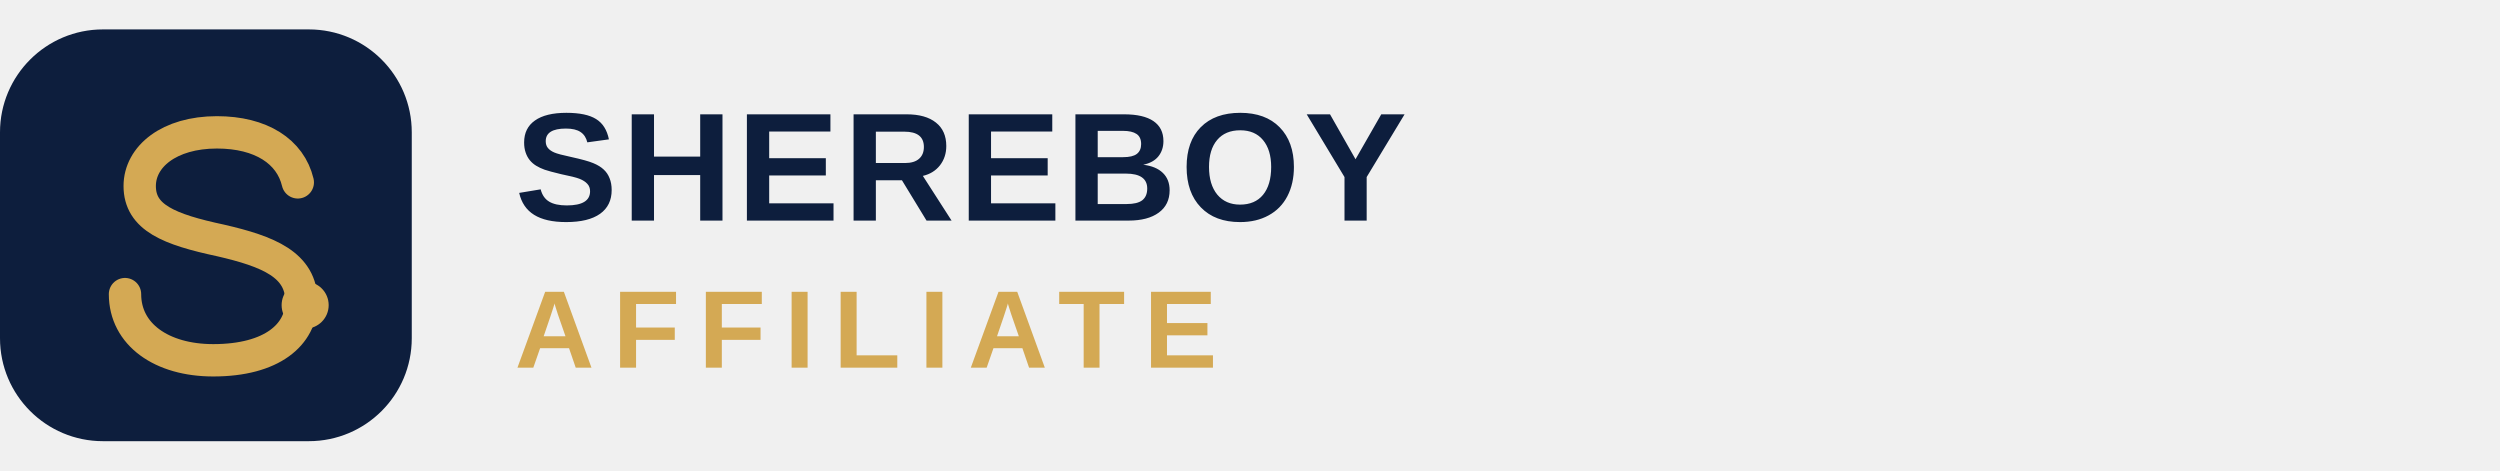
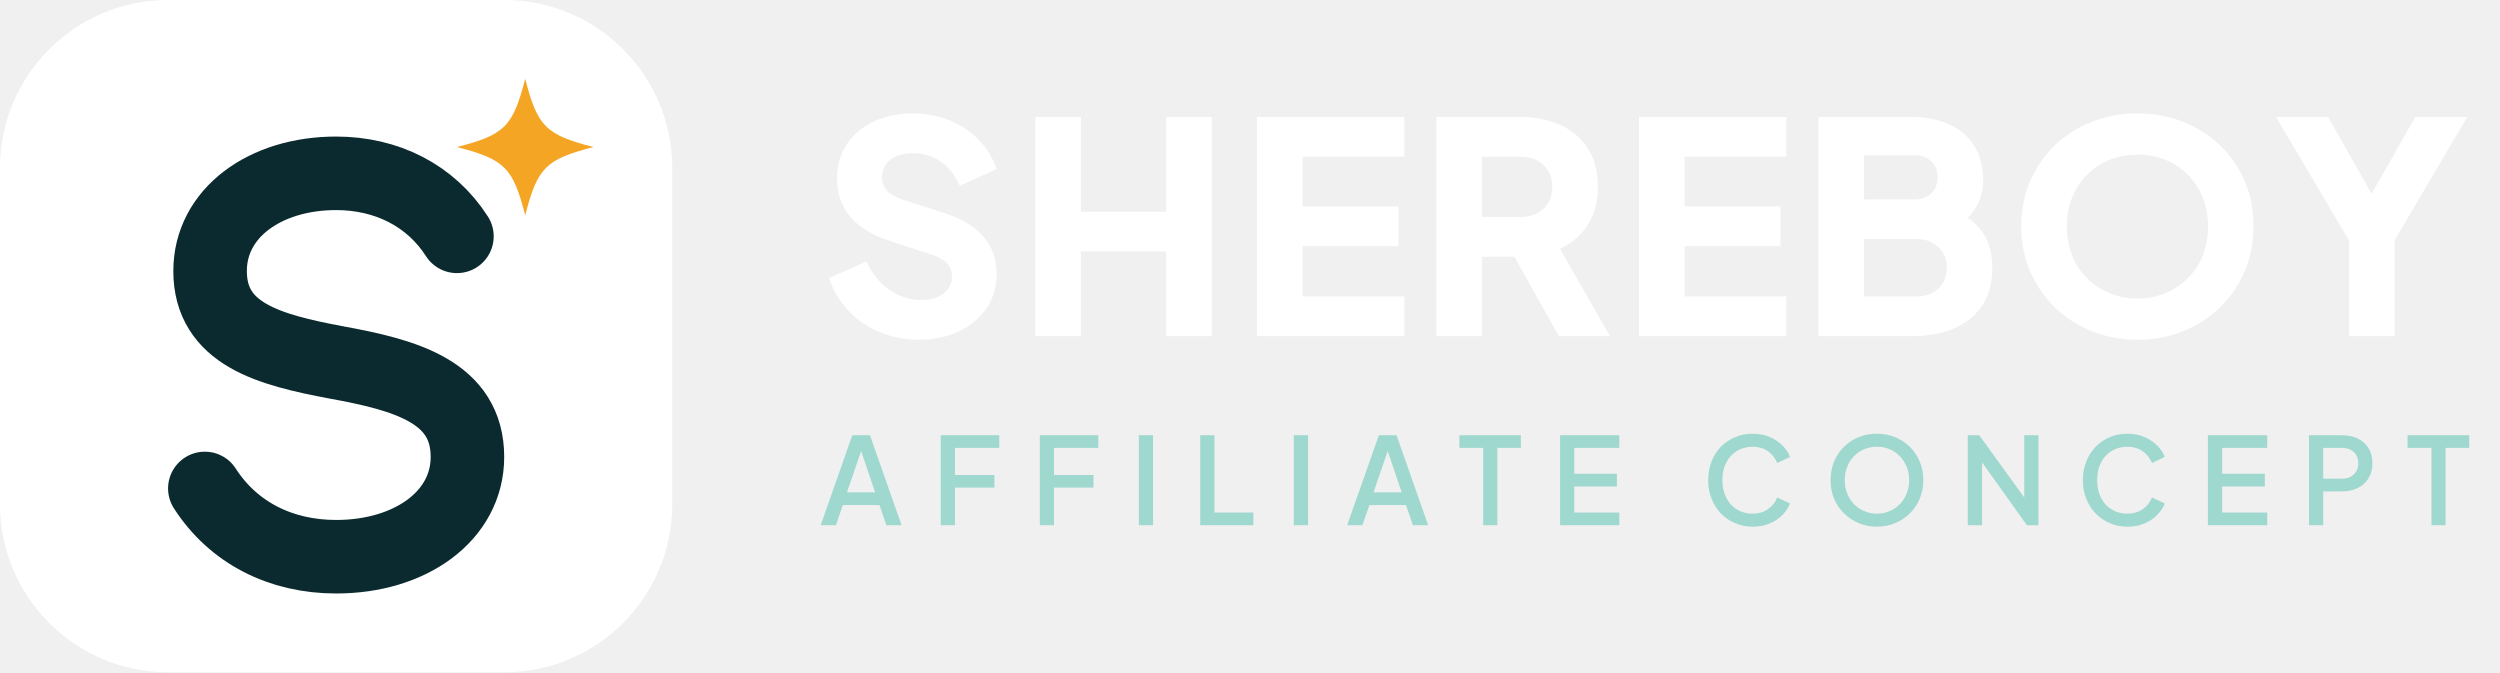
- <svg xmlns="http://www.w3.org/2000/svg" viewBox="0 0 340 64" fill="none">
-   <rect x="0" y="4" width="56" height="56" rx="14" fill="#0D1E3D" />
-   <path d="M17 40c0 5.5 5 9 12 9 8 0 12-3.5 12-8 0-5-4.5-6.8-11-8.3C23 31.2 19 29.6 19 25.3c0-4 4-7.3 10.5-7.3 6 0 10 2.6 11 6.8" stroke="#D4A954" stroke-width="4.4" stroke-linecap="round" fill="none" />
-   <circle cx="41.5" cy="41.5" r="3.2" fill="#D4A954" />
-   <text x="70" y="30" font-family="Sora, Arial, sans-serif" font-weight="800" font-size="21" fill="#0D1E3D" letter-spacing="0.5">SHEREBOY</text>
-   <text x="70" y="50" font-family="Sora, Arial, sans-serif" font-weight="600" font-size="15" fill="#D4A954" letter-spacing="2.5">AFFILIATE</text>
+ <svg xmlns="http://www.w3.org/2000/svg" viewBox="0 0 238 64" width="238" height="64" role="img" aria-label="SHEREBOY AFFILIATE CONCEPT">
+   <rect width="64" height="64" rx="16" fill="#FFFFFF" />
+   <path d="M43.5 22.5C41 18.6 36.8 16.5 32 16.5c-6.8 0-12 3.8-12 9.3 0 6 5.6 7.5 12 8.7 6.6 1.2 12.5 2.8 12.5 9 0 5.6-5.4 9.5-12.5 9.5-5.3 0-9.8-2.3-12.5-6.5" fill="none" stroke="#0B2A2F" stroke-width="7" stroke-linecap="round" />
+   <path fill="#F5A524" d="M50 7.5C51.17 12.05 51.95 12.83 56.5 14C51.95 15.17 51.17 15.95 50 20.5C48.83 15.95 48.05 15.17 43.5 14C48.05 12.83 48.83 12.05 50 7.5Z" />
+   <path fill="#FFFFFF" d="M87.44 32.34L87.44 32.34Q85.48 32.34 83.75 31.62Q82.03 30.91 80.79 29.59Q79.54 28.28 78.92 26.48L78.92 26.48L82.48 24.89Q83.26 26.6 84.65 27.58Q86.04 28.56 87.72 28.56L87.72 28.56Q88.61 28.56 89.26 28.28Q89.9 28 90.26 27.51Q90.63 27.02 90.63 26.34L90.63 26.34Q90.63 25.62 90.18 25.1Q89.73 24.58 88.78 24.27L88.78 24.27L84.69 22.93Q82.2 22.12 80.94 20.62Q79.68 19.12 79.68 17.02L79.68 17.02Q79.68 15.17 80.59 13.77Q81.5 12.37 83.14 11.59Q84.78 10.8 86.9 10.8L86.9 10.8Q88.78 10.8 90.38 11.45Q91.97 12.09 93.13 13.27Q94.3 14.44 94.88 16.1L94.88 16.1L91.36 17.69Q90.77 16.24 89.59 15.41Q88.42 14.58 86.9 14.58L86.9 14.58Q86.04 14.58 85.36 14.86Q84.69 15.14 84.33 15.66Q83.96 16.18 83.96 16.85L83.96 16.85Q83.96 17.58 84.44 18.13Q84.92 18.67 85.87 18.98L85.87 18.98L89.87 20.27Q92.39 21.08 93.64 22.54Q94.88 23.99 94.88 26.09L94.88 26.09Q94.88 27.91 93.93 29.33Q92.98 30.74 91.31 31.54Q89.65 32.34 87.44 32.34M102.9 32L98.56 32L98.56 11.14L102.9 11.14L102.9 20.16L111.02 20.16L111.02 11.14L115.36 11.14L115.36 32L111.02 32L111.02 23.94L102.9 23.94L102.9 32M133.69 32L119.66 32L119.66 11.14L133.69 11.14L133.69 14.92L124 14.92L124 19.65L133.13 19.65L133.13 23.43L124 23.43L124 28.22L133.69 28.22L133.69 32M141.09 32L136.75 32L136.75 11.14L144.73 11.14Q146.89 11.14 148.55 11.9Q150.22 12.65 151.17 14.14Q152.12 15.62 152.12 17.8L152.12 17.8Q152.12 19.93 151.14 21.43Q150.16 22.93 148.51 23.68L148.51 23.68L153.27 32L148.4 32L144.17 24.44L141.09 24.44L141.09 32M141.09 14.92L141.09 20.66L144.76 20.66Q145.68 20.66 146.36 20.3Q147.03 19.93 147.41 19.29Q147.78 18.64 147.78 17.8L147.78 17.8Q147.78 16.94 147.41 16.29Q147.03 15.65 146.36 15.28Q145.68 14.92 144.76 14.92L144.76 14.92L141.09 14.92M170.06 32L156.03 32L156.03 11.14L170.06 11.14L170.06 14.92L160.37 14.92L160.37 19.65L169.5 19.65L169.5 23.43L160.37 23.43L160.37 28.22L170.06 28.22L170.06 32M181.94 32L173.12 32L173.12 11.14L181.94 11.14Q184.1 11.14 185.64 11.87Q187.18 12.6 187.99 13.95Q188.8 15.31 188.8 17.24L188.8 17.24Q188.8 18.62 188.04 19.85L188.04 19.85Q187.76 20.32 187.34 20.74L187.34 20.74Q187.76 21.02 188.1 21.36L188.1 21.36Q189 22.26 189.33 23.31Q189.67 24.36 189.67 25.5L189.67 25.5Q189.67 28.58 187.62 30.29Q185.58 32 181.94 32L181.94 32M177.46 22.76L177.46 28.22L182.44 28.22Q183.76 28.22 184.54 27.46Q185.33 26.71 185.33 25.5L185.33 25.5Q185.33 24.27 184.54 23.52Q183.76 22.76 182.44 22.76L182.44 22.76L177.46 22.76M177.46 14.78L177.46 18.98L182.25 18.98Q183.26 18.98 183.86 18.41Q184.46 17.83 184.46 16.88Q184.46 15.93 183.86 15.35Q183.26 14.78 182.25 14.78L182.25 14.78L177.46 14.78M203.48 32.34L203.48 32.34Q201.13 32.34 199.12 31.52Q197.1 30.71 195.6 29.24Q194.1 27.77 193.26 25.81Q192.42 23.85 192.42 21.56L192.42 21.56Q192.42 19.26 193.25 17.3Q194.08 15.34 195.57 13.88Q197.07 12.43 199.09 11.62Q201.1 10.8 203.48 10.8L203.48 10.8Q205.86 10.8 207.88 11.62Q209.9 12.43 211.39 13.88Q212.89 15.34 213.72 17.3Q214.54 19.26 214.54 21.56L214.54 21.56Q214.54 23.85 213.7 25.81Q212.86 27.77 211.37 29.24Q209.87 30.71 207.85 31.52Q205.84 32.34 203.48 32.34M203.48 28.42L203.48 28.42Q204.91 28.42 206.13 27.91Q207.35 27.41 208.27 26.5Q209.2 25.59 209.7 24.33Q210.2 23.07 210.2 21.56L210.2 21.56Q210.2 20.04 209.7 18.8Q209.2 17.55 208.27 16.63Q207.35 15.7 206.13 15.21Q204.91 14.72 203.48 14.72L203.48 14.72Q202.06 14.72 200.84 15.21Q199.62 15.7 198.7 16.63Q197.77 17.55 197.27 18.8Q196.76 20.04 196.76 21.56L196.76 21.56Q196.76 23.07 197.27 24.33Q197.77 25.59 198.7 26.5Q199.62 27.41 200.84 27.91Q202.06 28.42 203.48 28.42M227.97 32L223.63 32L223.63 22.9L216.68 11.14L221.64 11.14L225.78 18.45L229.93 11.14L234.88 11.14L227.97 22.87L227.97 32" />
+   <path fill="#9FD8CF" d="M79.58 50L78.13 50L81.14 41.43L82.82 41.43L85.83 50L84.38 50L83.73 48.08L80.24 48.08L79.58 50M81.98 42.94L80.63 46.87L83.31 46.87L81.98 42.94M90.91 50L89.56 50L89.56 41.43L95.13 41.43L95.13 42.64L90.91 42.64L90.91 45.22L94.67 45.22L94.67 46.42L90.91 46.42L90.91 50M100.34 50L98.99 50L98.99 41.43L104.56 41.43L104.56 42.64L100.34 42.64L100.34 45.22L104.1 45.22L104.1 46.42L100.34 46.42L100.34 50M109.77 50L108.42 50L108.42 41.43L109.77 41.43L109.77 50M119.32 50L114.26 50L114.26 41.43L115.62 41.43L115.62 48.79L119.32 48.79L119.32 50M124.53 50L123.17 50L123.17 41.43L124.53 41.43L124.53 50M129.7 50L128.25 50L131.27 41.43L132.95 41.43L135.96 50L134.51 50L133.85 48.08L130.37 48.08L129.7 50M132.11 42.94L130.76 46.87L133.44 46.87L132.11 42.94M142.55 50L141.2 50L141.2 42.64L138.93 42.64L138.93 41.43L144.79 41.43L144.79 42.64L142.55 42.64L142.55 50M154.16 50L148.52 50L148.52 41.43L154.16 41.43L154.16 42.64L149.87 42.64L149.87 45.1L153.93 45.1L153.93 46.31L149.87 46.31L149.87 48.79L154.16 48.79L154.16 50M166.86 50.14L166.86 50.14Q165.95 50.14 165.17 49.8Q164.4 49.47 163.83 48.88Q163.26 48.29 162.94 47.48Q162.62 46.68 162.62 45.71L162.62 45.71Q162.62 44.76 162.93 43.95Q163.25 43.13 163.82 42.54Q164.4 41.95 165.17 41.62Q165.94 41.29 166.86 41.29L166.86 41.29Q167.77 41.29 168.49 41.61Q169.21 41.92 169.7 42.42Q170.19 42.92 170.41 43.5L170.41 43.5L169.19 44.08Q168.92 43.39 168.31 42.96Q167.71 42.53 166.86 42.53L166.86 42.53Q166.01 42.53 165.35 42.93Q164.7 43.33 164.34 44.04Q163.97 44.76 163.97 45.71L163.97 45.71Q163.97 46.67 164.34 47.38Q164.7 48.1 165.35 48.5Q166.01 48.9 166.86 48.9L166.86 48.9Q167.71 48.9 168.31 48.47Q168.92 48.05 169.19 47.36L169.19 47.36L170.41 47.93Q170.19 48.51 169.7 49.01Q169.21 49.52 168.49 49.83Q167.77 50.14 166.86 50.14M178.68 50.14L178.68 50.14Q177.75 50.14 176.95 49.8Q176.15 49.47 175.55 48.87Q174.94 48.28 174.6 47.47Q174.27 46.67 174.27 45.71L174.27 45.71Q174.27 44.76 174.6 43.95Q174.94 43.13 175.54 42.54Q176.14 41.95 176.94 41.62Q177.75 41.29 178.68 41.29L178.68 41.29Q179.62 41.29 180.42 41.62Q181.22 41.95 181.83 42.55Q182.43 43.15 182.76 43.95Q183.1 44.76 183.1 45.71L183.1 45.71Q183.1 46.67 182.76 47.47Q182.42 48.28 181.82 48.87Q181.22 49.47 180.42 49.8Q179.61 50.14 178.68 50.14M178.68 48.9L178.68 48.9Q179.35 48.9 179.91 48.65Q180.46 48.41 180.88 47.98Q181.29 47.55 181.52 46.97Q181.75 46.39 181.75 45.71L181.75 45.71Q181.75 45.03 181.52 44.46Q181.29 43.88 180.88 43.45Q180.46 43.01 179.91 42.77Q179.35 42.53 178.68 42.53L178.68 42.53Q178.01 42.53 177.46 42.77Q176.9 43.01 176.48 43.45Q176.07 43.88 175.85 44.46Q175.62 45.03 175.62 45.71L175.62 45.71Q175.62 46.39 175.85 46.97Q176.07 47.55 176.48 47.98Q176.9 48.41 177.46 48.65Q178.03 48.9 178.68 48.9M188.69 50L187.33 50L187.33 41.43L188.42 41.43L192.71 47.36L192.71 41.43L194.06 41.43L194.06 50L192.96 50L188.69 44.01L188.69 50M202.53 50.14L202.53 50.14Q201.62 50.14 200.85 49.8Q200.07 49.47 199.5 48.88Q198.93 48.29 198.61 47.48Q198.29 46.68 198.29 45.71L198.29 45.71Q198.29 44.76 198.61 43.95Q198.92 43.13 199.5 42.54Q200.07 41.95 200.84 41.62Q201.61 41.29 202.53 41.29L202.53 41.29Q203.44 41.29 204.16 41.61Q204.88 41.92 205.37 42.42Q205.87 42.92 206.09 43.5L206.09 43.5L204.87 44.08Q204.59 43.39 203.99 42.96Q203.38 42.53 202.53 42.53L202.53 42.53Q201.68 42.53 201.03 42.93Q200.37 43.33 200.01 44.04Q199.65 44.76 199.65 45.71L199.65 45.71Q199.65 46.67 200.01 47.38Q200.37 48.1 201.03 48.5Q201.68 48.9 202.53 48.9L202.53 48.9Q203.38 48.9 203.99 48.47Q204.59 48.05 204.87 47.36L204.87 47.36L206.09 47.93Q205.87 48.51 205.37 49.01Q204.88 49.52 204.16 49.83Q203.44 50.14 202.53 50.14M215.84 50L210.19 50L210.19 41.43L215.84 41.43L215.84 42.64L211.55 42.64L211.55 45.1L215.61 45.1L215.61 46.31L211.55 46.31L211.55 48.79L215.84 48.79L215.84 50M221.17 50L219.82 50L219.82 41.43L222.93 41.43Q223.8 41.43 224.46 41.75Q225.12 42.07 225.49 42.67Q225.85 43.27 225.85 44.11L225.85 44.11Q225.85 44.94 225.48 45.54Q225.11 46.14 224.45 46.46Q223.8 46.78 222.93 46.78L222.93 46.78L221.17 46.78L221.17 50M221.17 42.64L221.17 45.57L222.97 45.57Q223.43 45.57 223.77 45.39Q224.12 45.2 224.31 44.88Q224.51 44.55 224.51 44.1L224.51 44.1Q224.51 43.65 224.31 43.32Q224.12 43 223.77 42.82Q223.43 42.64 222.97 42.64L222.97 42.64L221.17 42.64M232.82 50L231.48 50L231.48 42.64L229.2 42.64L229.2 41.43L235.07 41.43L235.07 42.64L232.82 42.64L232.82 50" />
</svg>
